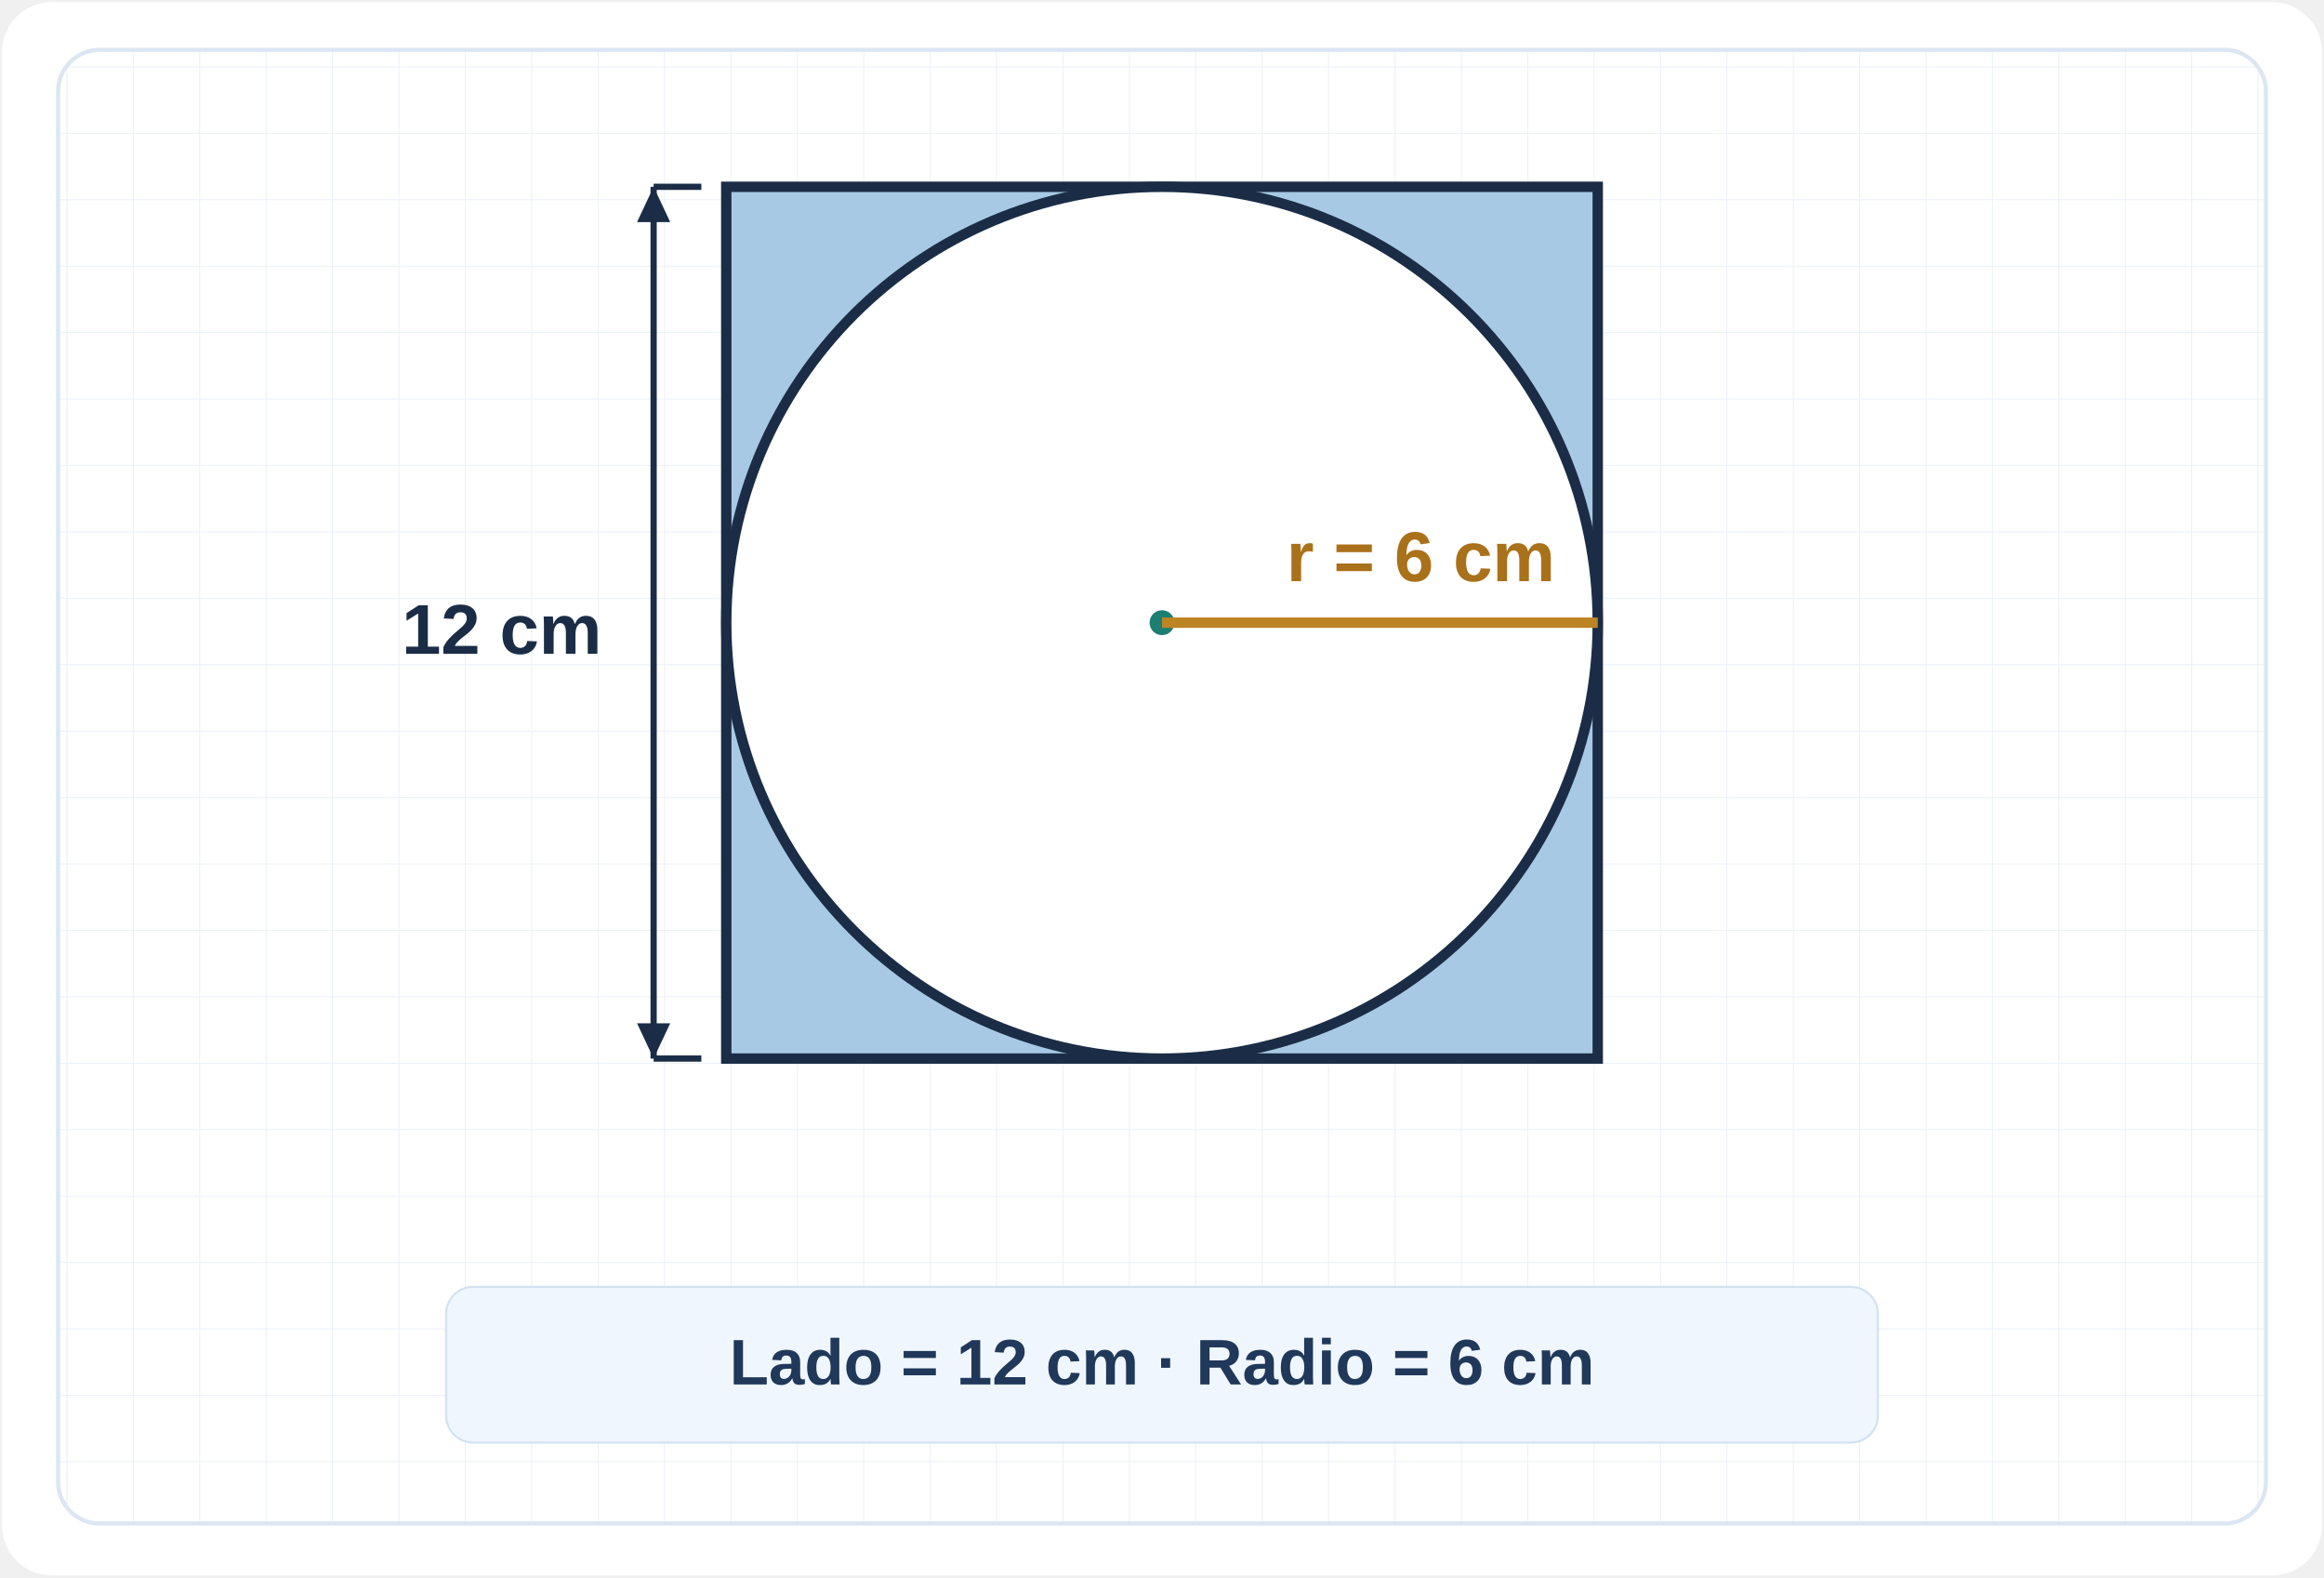
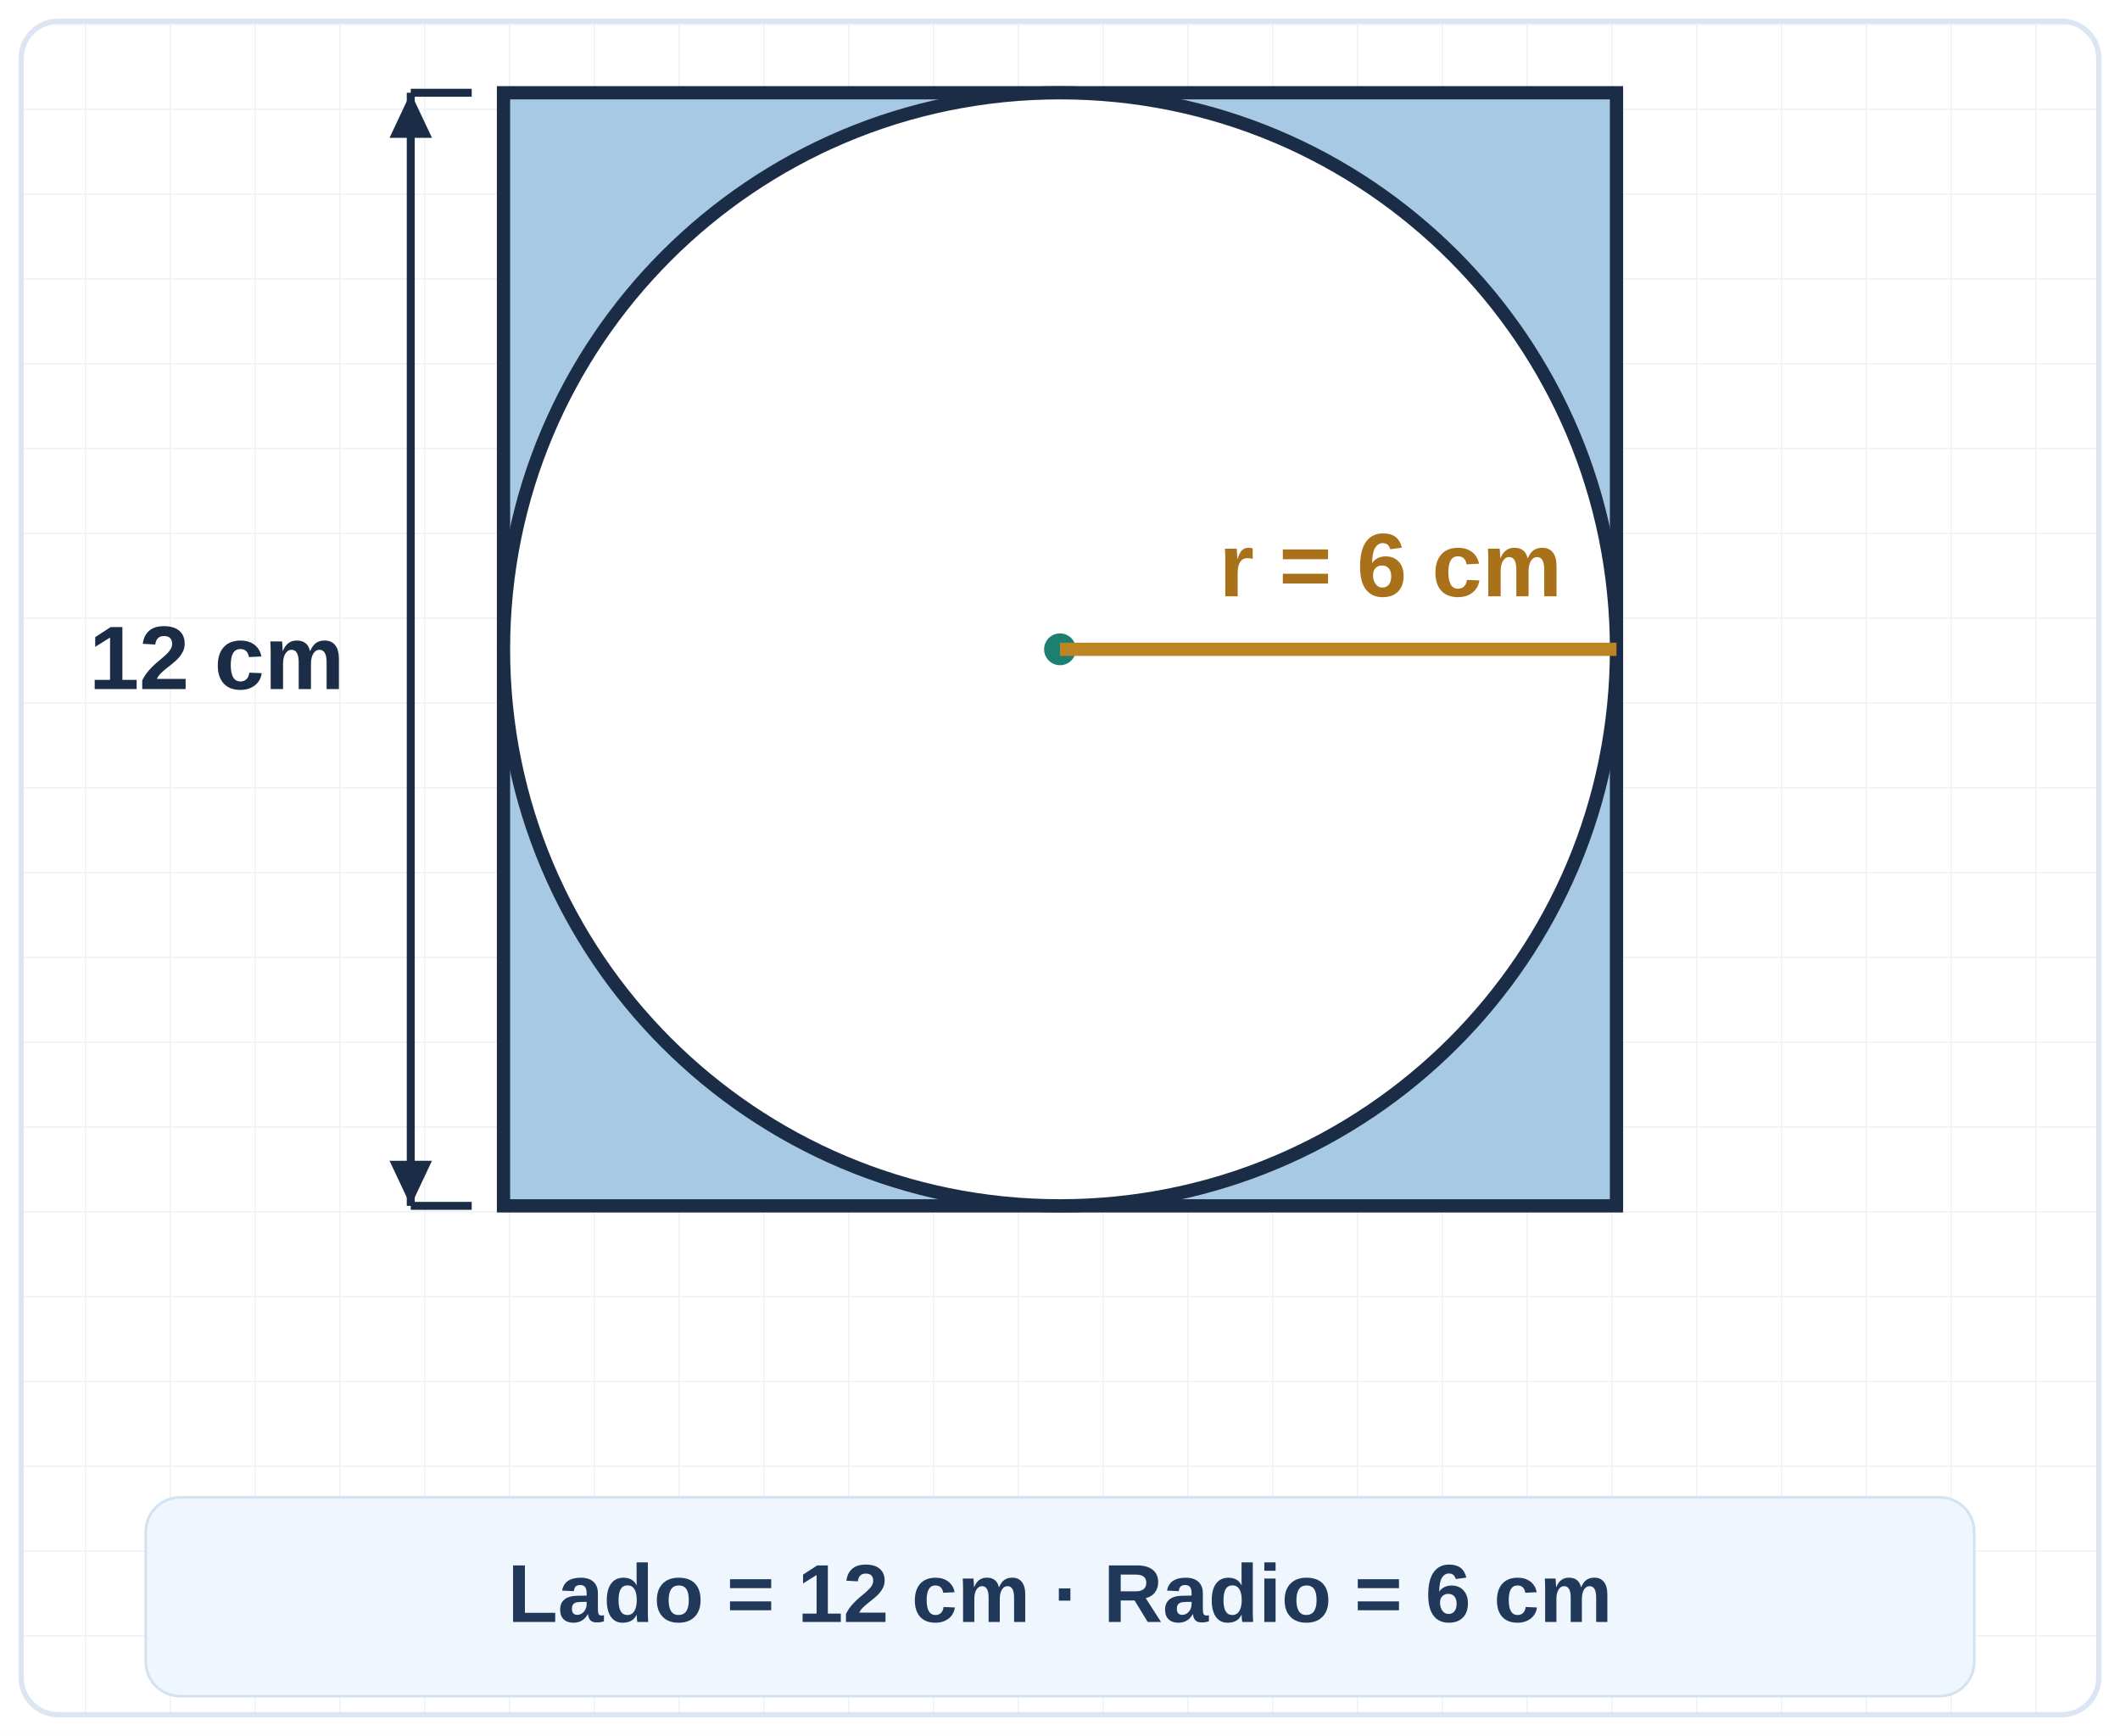
- <svg xmlns="http://www.w3.org/2000/svg" width="1120" height="760" viewBox="0 0 1120 760" role="img" aria-label="Cuadrado de lado 12 centímetros con círculo inscrito de radio 6 centímetros, sombreados los cuatro extremos fuera del círculo">
-   <rect x="1" y="1" width="1118" height="758" rx="24" fill="#ffffff" />
+ <svg xmlns="http://www.w3.org/2000/svg" width="800" height="655" viewBox="160 55 800 655" role="img" aria-label="Cuadrado de lado 12 centímetros con círculo inscrito de radio 6 centímetros, sombreados los cuatro extremos fuera del círculo">
+   <rect x="160" y="55" width="800" height="655" fill="#ffffff" />
  <defs>
    <pattern id="paper" width="32" height="32" patternUnits="userSpaceOnUse">
      <path d="M32 0H0V32" fill="none" stroke="#edf2f9" stroke-width="1" />
    </pattern>
  </defs>
-   <rect x="28" y="24" width="1064" height="710" rx="20" fill="url(#paper)" stroke="#dce6f3" stroke-width="2" />
+   <rect x="168" y="63" width="784" height="639" rx="14" fill="url(#paper)" stroke="#dce6f3" stroke-width="2" />
  <rect x="350" y="90" width="420" height="420" fill="#a8c9e3" stroke="#1b2d46" stroke-width="5" />
  <circle cx="560" cy="300" r="210" fill="#fff" stroke="#1b2d46" stroke-width="5" />
  <circle cx="560" cy="300" r="6" fill="#1d7e72" />
  <line x1="560" y1="300" x2="770" y2="300" stroke="#bd8423" stroke-width="5" />
  <text x="620" y="280" font-size="34" font-family="Arial,sans-serif" font-weight="700" fill="#a9711a">r = 6 cm</text>
  <path d="M315 90 H338 M315 510 H338 M315 90 V510" fill="none" stroke="#1b2d46" stroke-width="3" />
  <path d="M315 90 l-8 17 h16Z M315 510 l-8 -17 h16Z" fill="#1b2d46" />
  <text x="290" y="315" font-size="34" font-family="Arial,sans-serif" font-weight="700" fill="#1b2d46" text-anchor="end">12 cm</text>
  <rect x="215" y="620" width="690" height="75" rx="13" fill="#f0f6fd" stroke="#d3e2f1" />
  <text x="560" y="667" font-family="Arial,sans-serif" font-size="31" font-weight="700" fill="#203859" text-anchor="middle">Lado = 12 cm   ·   Radio = 6 cm</text>
</svg>
